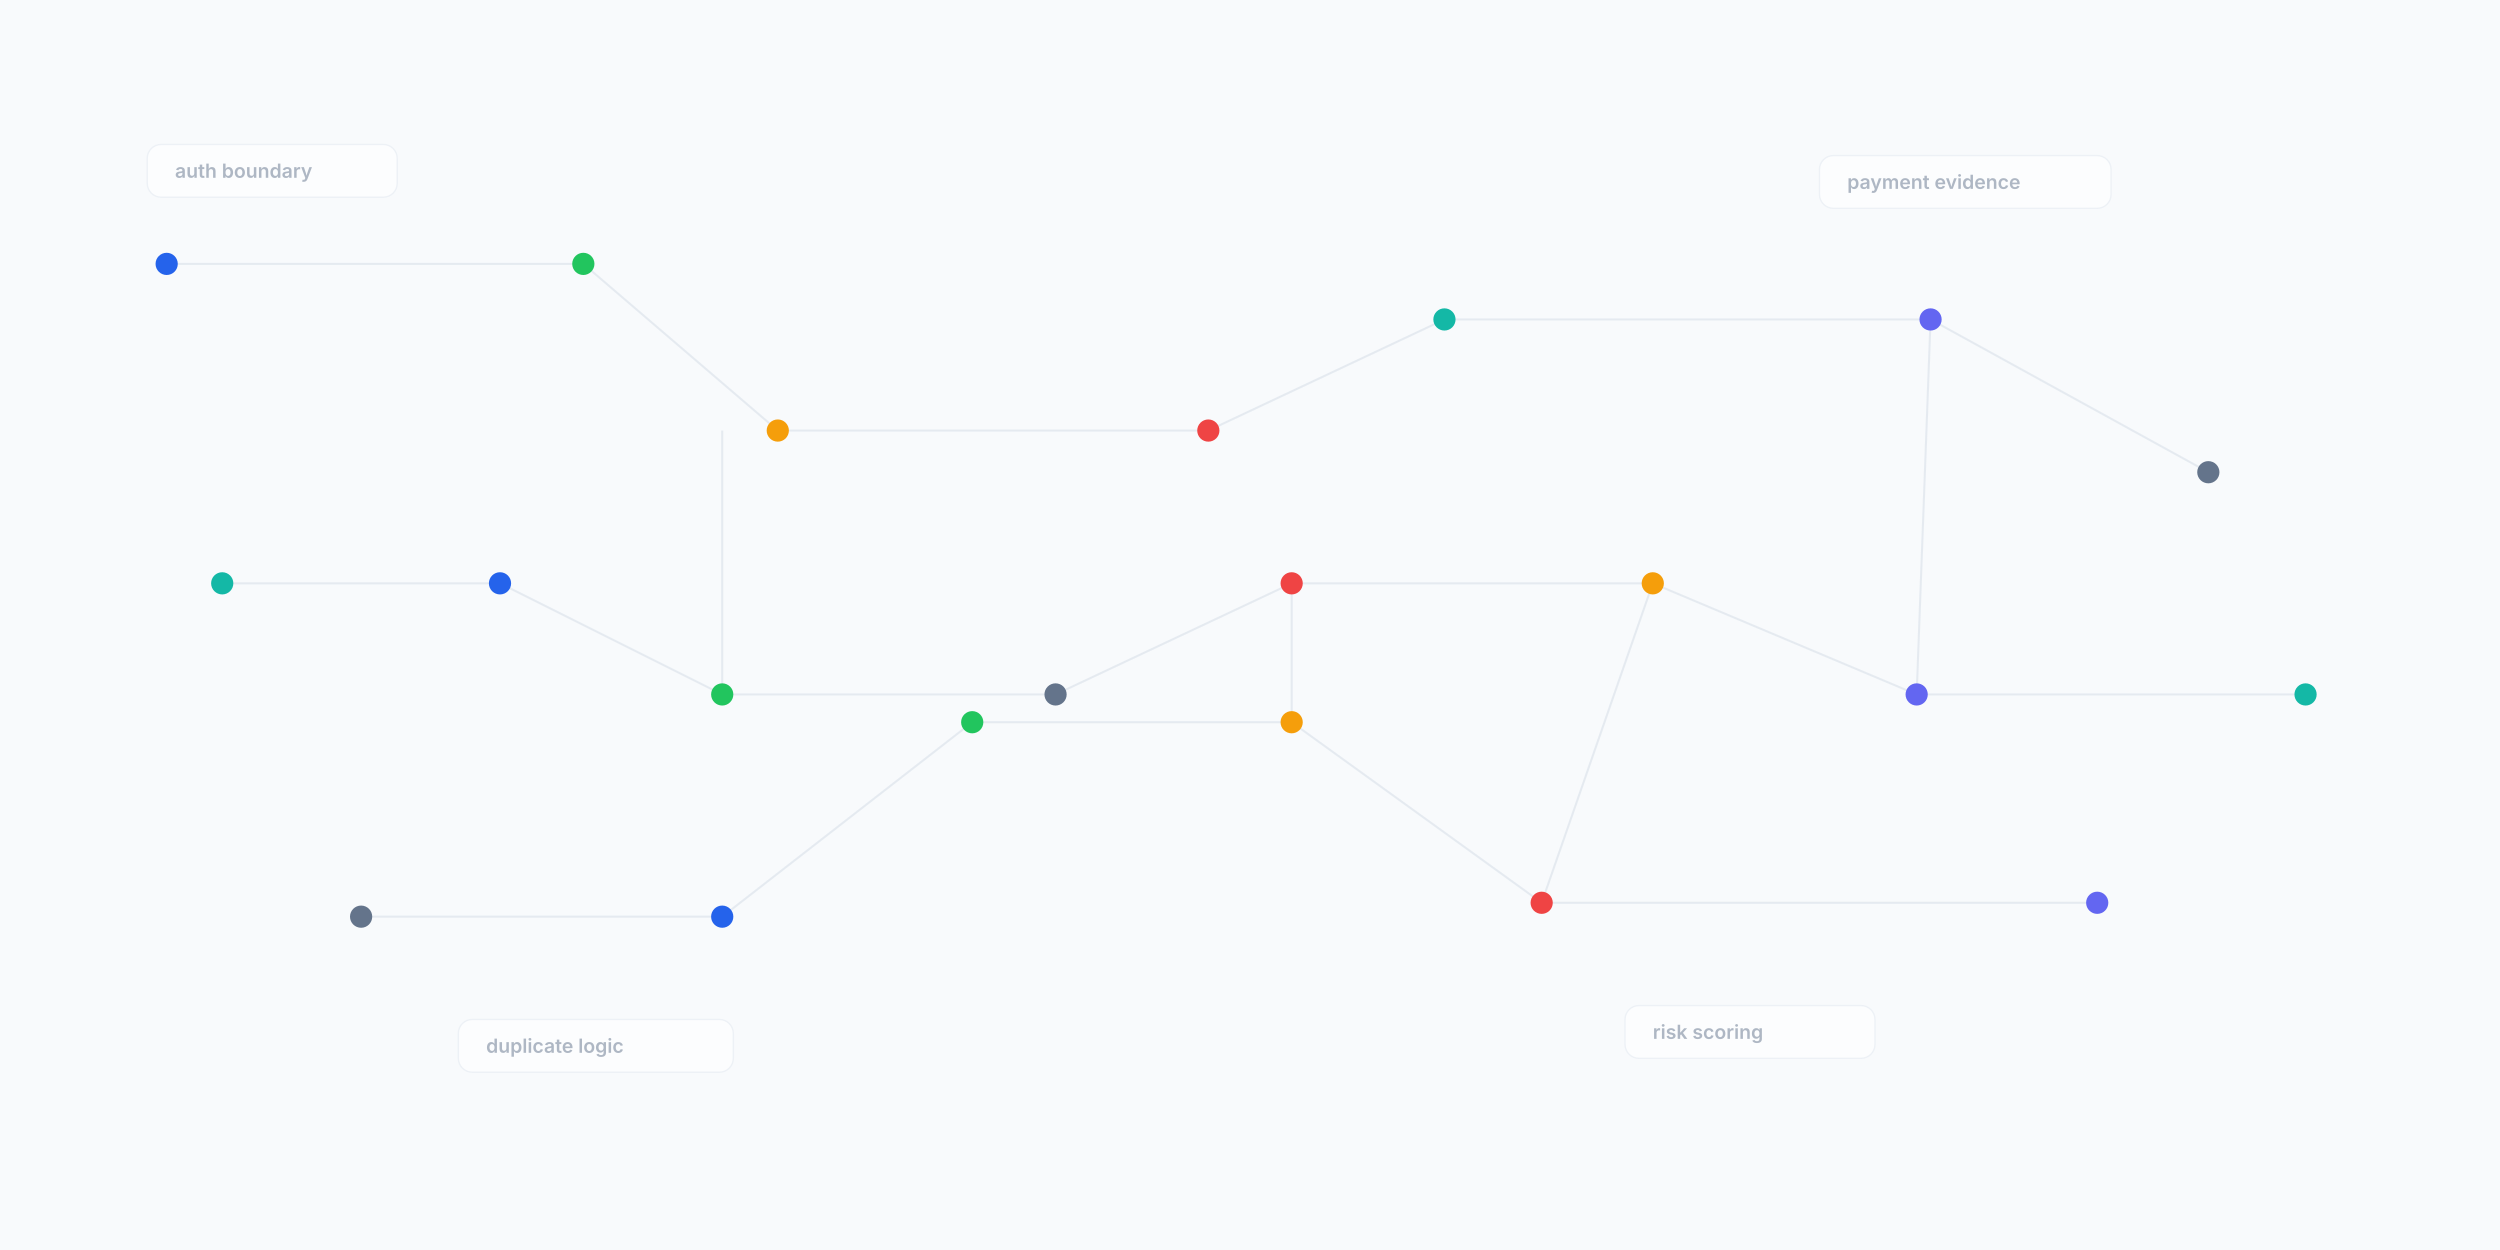
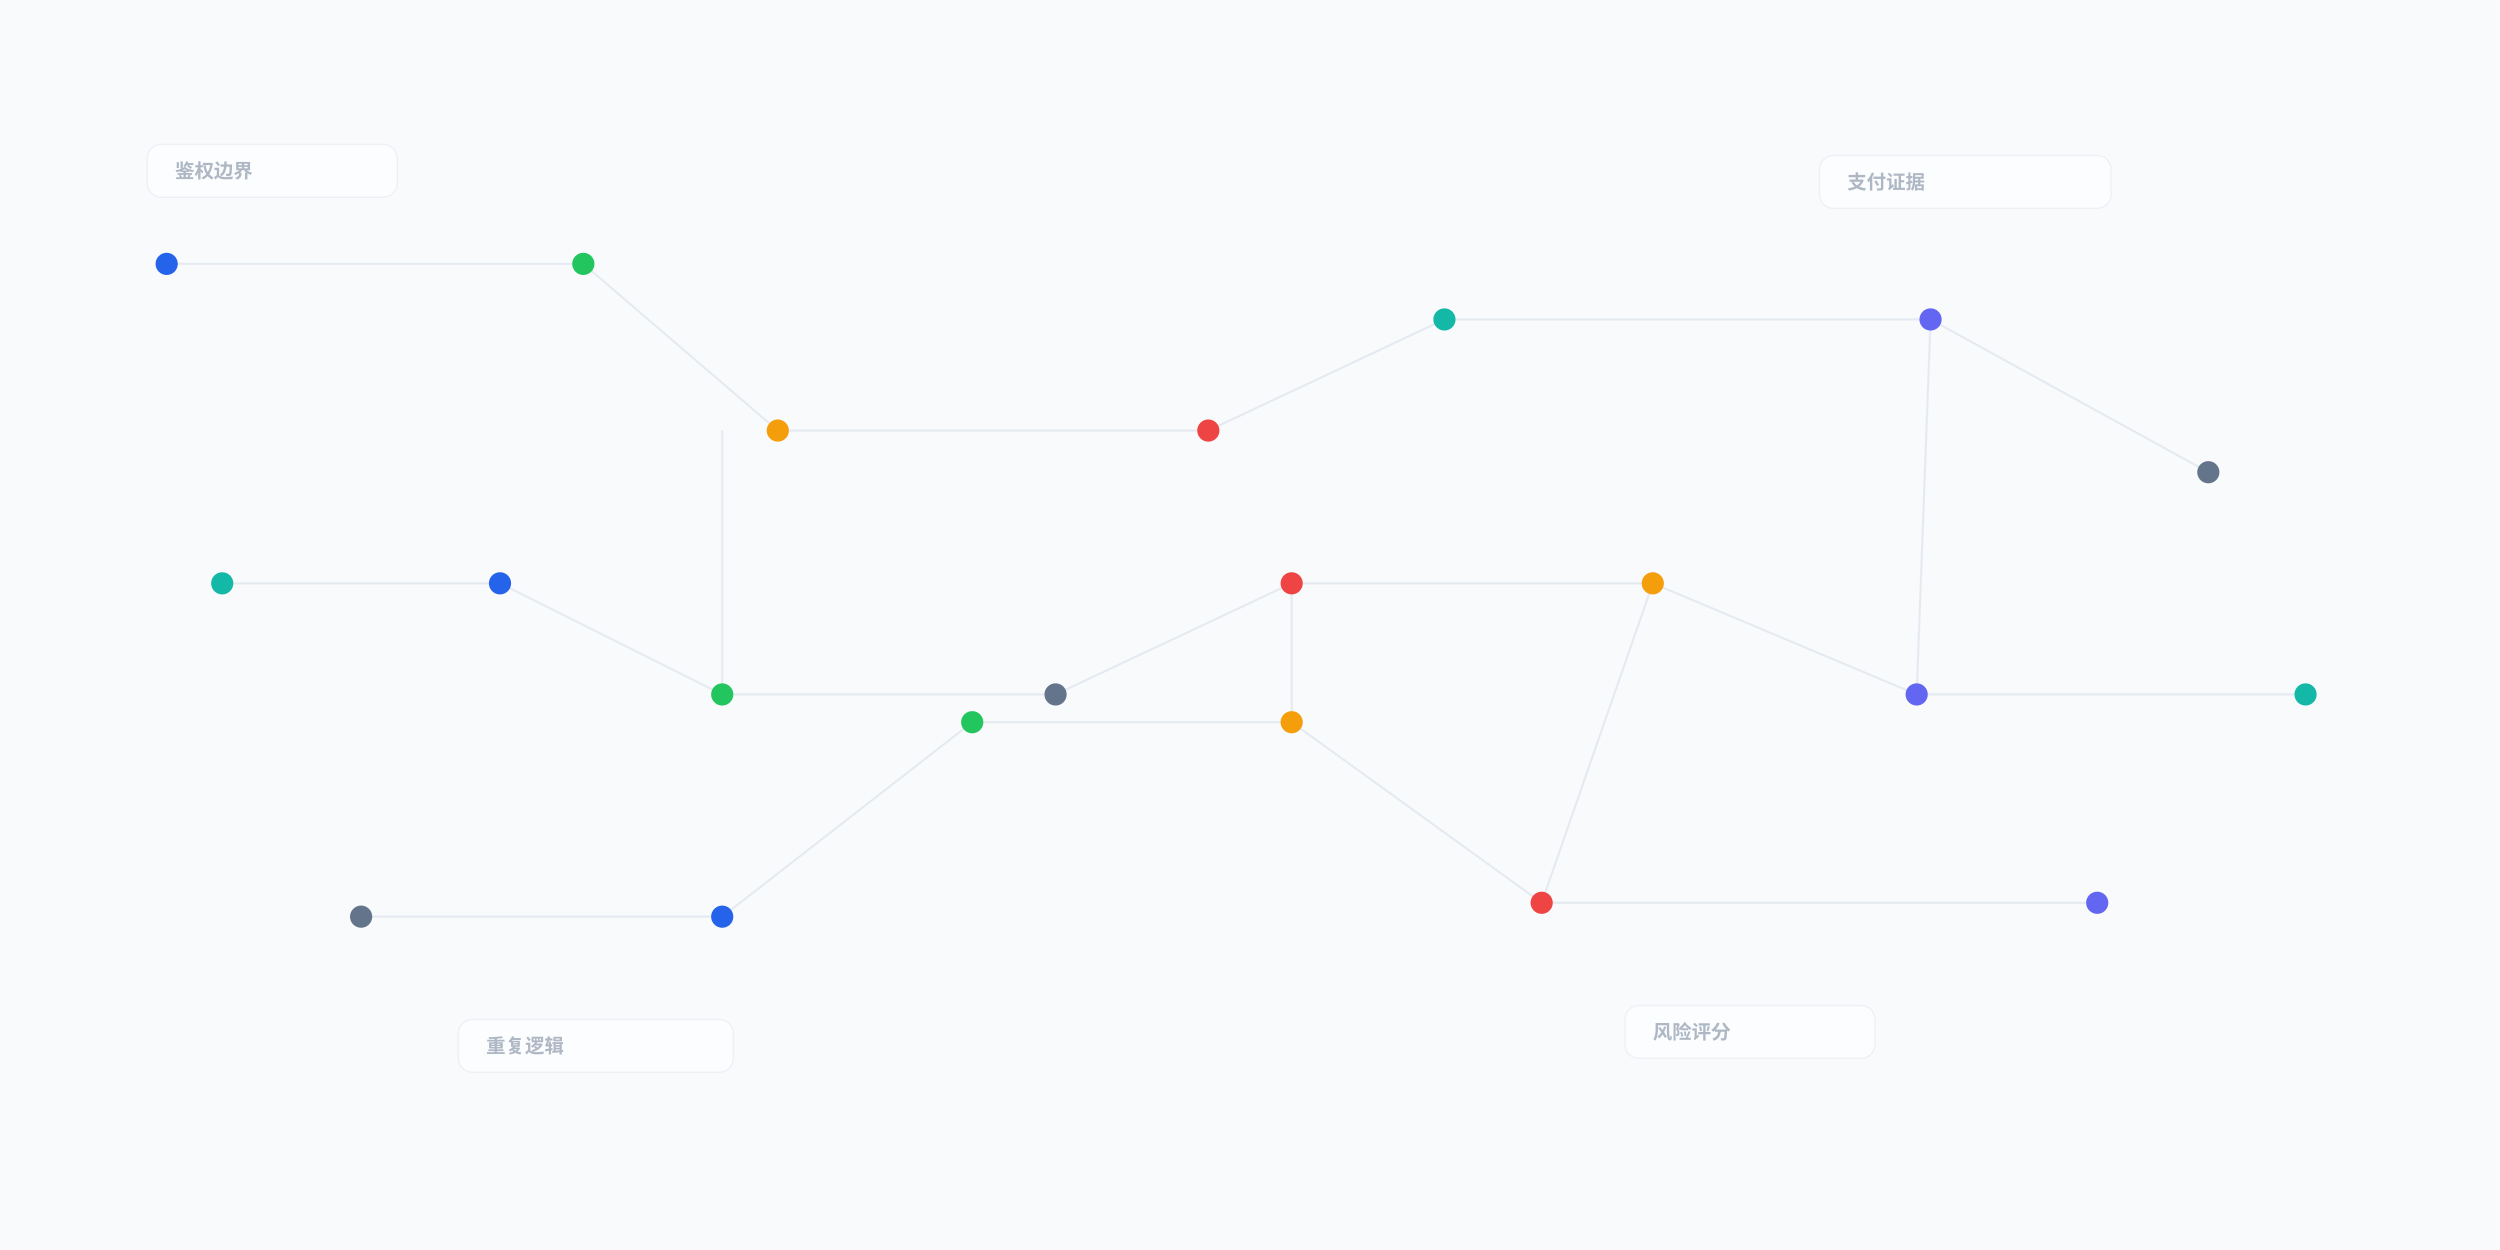
<svg xmlns="http://www.w3.org/2000/svg" width="1800" height="900" viewBox="0 0 1800 900" fill="none" role="img" aria-labelledby="title desc">
  <rect width="1800" height="900" fill="#F8FAFC" />
  <g stroke="#CBD5E1" stroke-width="1.5" opacity="0.42">
    <path d="M120 190H420L560 310H870L1040 230H1390L1590 340" />
    <path d="M260 660H520L700 520H930L1110 650H1510" />
    <path d="M160 420H360L520 500H760L930 420H1190L1380 500H1660" />
    <path d="M520 310L520 500M930 420L930 520M1190 420L1110 650M1390 230L1380 500" />
  </g>
  <g>
    <circle cx="120" cy="190" r="8" fill="#2563EB" />
    <circle cx="420" cy="190" r="8" fill="#22C55E" />
    <circle cx="560" cy="310" r="8" fill="#F59E0B" />
    <circle cx="870" cy="310" r="8" fill="#EF4444" />
    <circle cx="1040" cy="230" r="8" fill="#14B8A6" />
    <circle cx="1390" cy="230" r="8" fill="#6366F1" />
    <circle cx="1590" cy="340" r="8" fill="#64748B" />
    <circle cx="260" cy="660" r="8" fill="#64748B" />
    <circle cx="520" cy="660" r="8" fill="#2563EB" />
    <circle cx="700" cy="520" r="8" fill="#22C55E" />
    <circle cx="930" cy="520" r="8" fill="#F59E0B" />
    <circle cx="1110" cy="650" r="8" fill="#EF4444" />
    <circle cx="1510" cy="650" r="8" fill="#6366F1" />
    <circle cx="160" cy="420" r="8" fill="#14B8A6" />
    <circle cx="360" cy="420" r="8" fill="#2563EB" />
    <circle cx="520" cy="500" r="8" fill="#22C55E" />
    <circle cx="760" cy="500" r="8" fill="#64748B" />
    <circle cx="930" cy="420" r="8" fill="#EF4444" />
    <circle cx="1190" cy="420" r="8" fill="#F59E0B" />
    <circle cx="1380" cy="500" r="8" fill="#6366F1" />
    <circle cx="1660" cy="500" r="8" fill="#14B8A6" />
  </g>
  <g opacity="0.5">
    <rect x="106" y="104" width="180" height="38" rx="10" fill="white" stroke="#E2E8F0" />
-     <text x="126" y="128" fill="#64748B" font-family="Inter, Arial, sans-serif" font-size="14" font-weight="600">auth boundary</text>
+     <text x="126" y="128" fill="#64748B" font-family="Microsoft YaHei, Noto Sans SC, Arial, sans-serif" font-size="14" font-weight="600">鉴权边界</text>
    <rect x="1310" y="112" width="210" height="38" rx="10" fill="white" stroke="#E2E8F0" />
-     <text x="1330" y="136" fill="#64748B" font-family="Inter, Arial, sans-serif" font-size="14" font-weight="600">payment evidence</text>
+     <text x="1330" y="136" fill="#64748B" font-family="Microsoft YaHei, Noto Sans SC, Arial, sans-serif" font-size="14" font-weight="600">支付证据</text>
    <rect x="330" y="734" width="198" height="38" rx="10" fill="white" stroke="#E2E8F0" />
-     <text x="350" y="758" fill="#64748B" font-family="Inter, Arial, sans-serif" font-size="14" font-weight="600">duplicate logic</text>
+     <text x="350" y="758" fill="#64748B" font-family="Microsoft YaHei, Noto Sans SC, Arial, sans-serif" font-size="14" font-weight="600">重复逻辑</text>
    <rect x="1170" y="724" width="180" height="38" rx="10" fill="white" stroke="#E2E8F0" />
-     <text x="1190" y="748" fill="#64748B" font-family="Inter, Arial, sans-serif" font-size="14" font-weight="600">risk scoring</text>
+     <text x="1190" y="748" fill="#64748B" font-family="Microsoft YaHei, Noto Sans SC, Arial, sans-serif" font-size="14" font-weight="600">风险评分</text>
  </g>
</svg>
